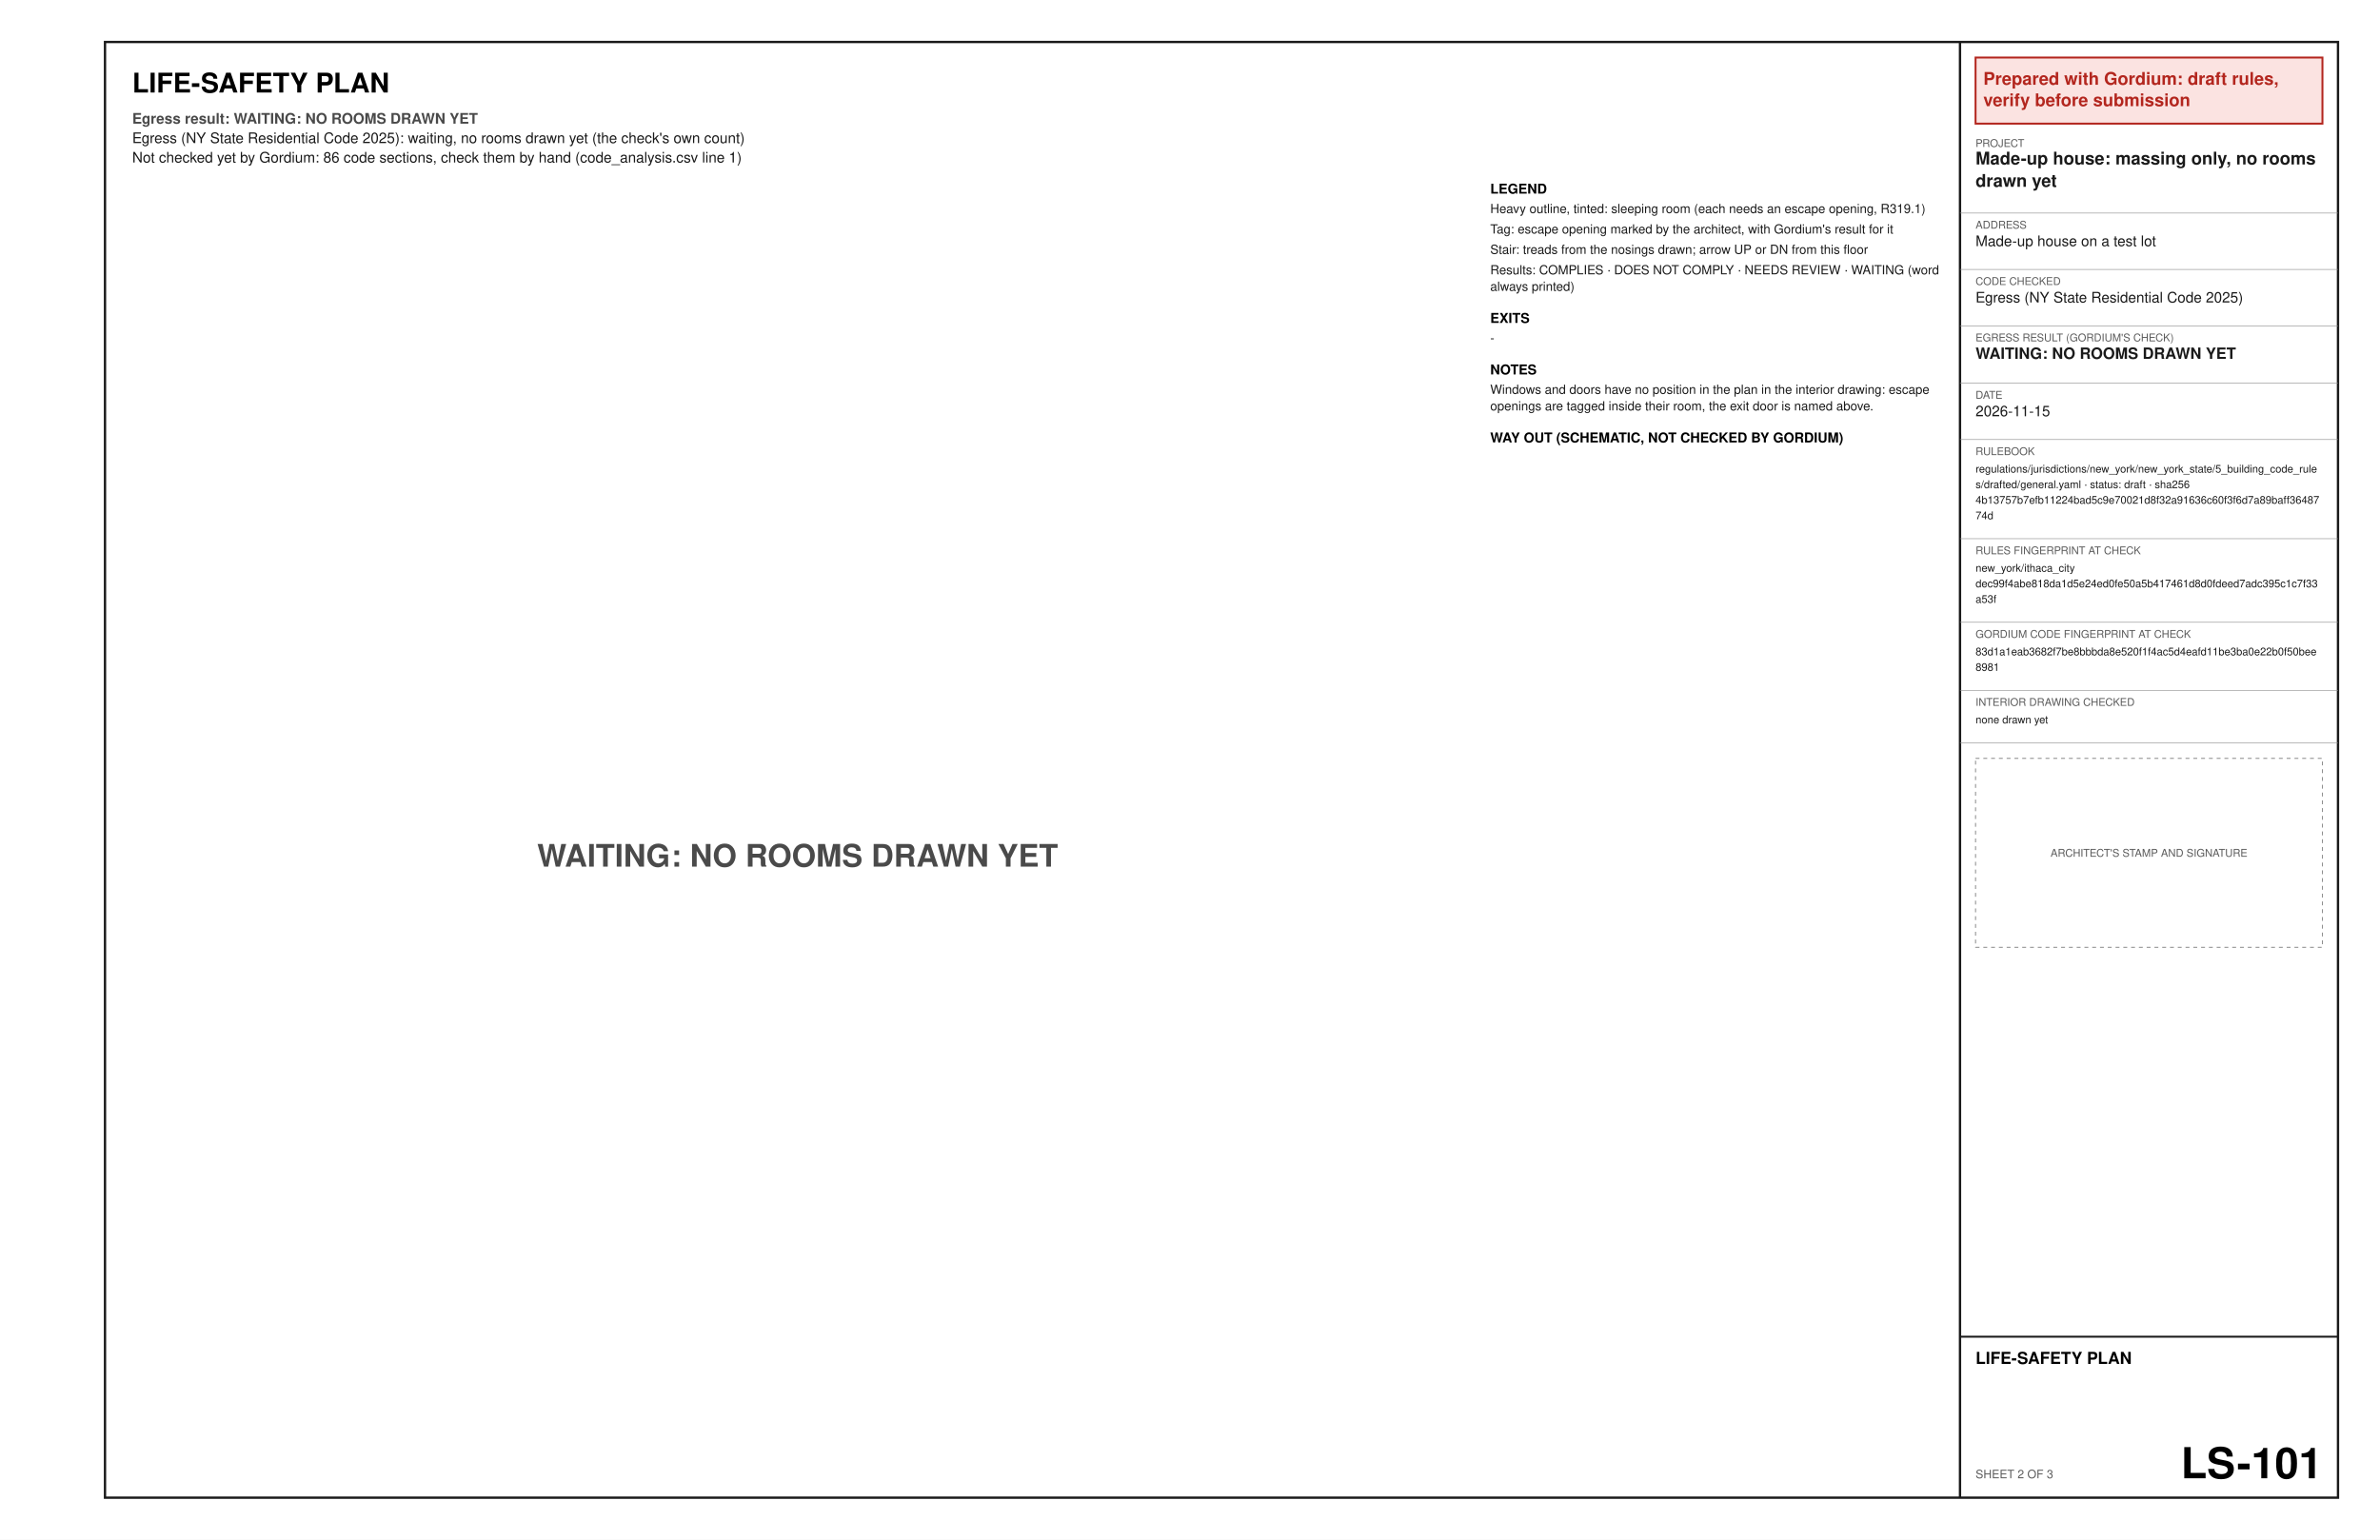
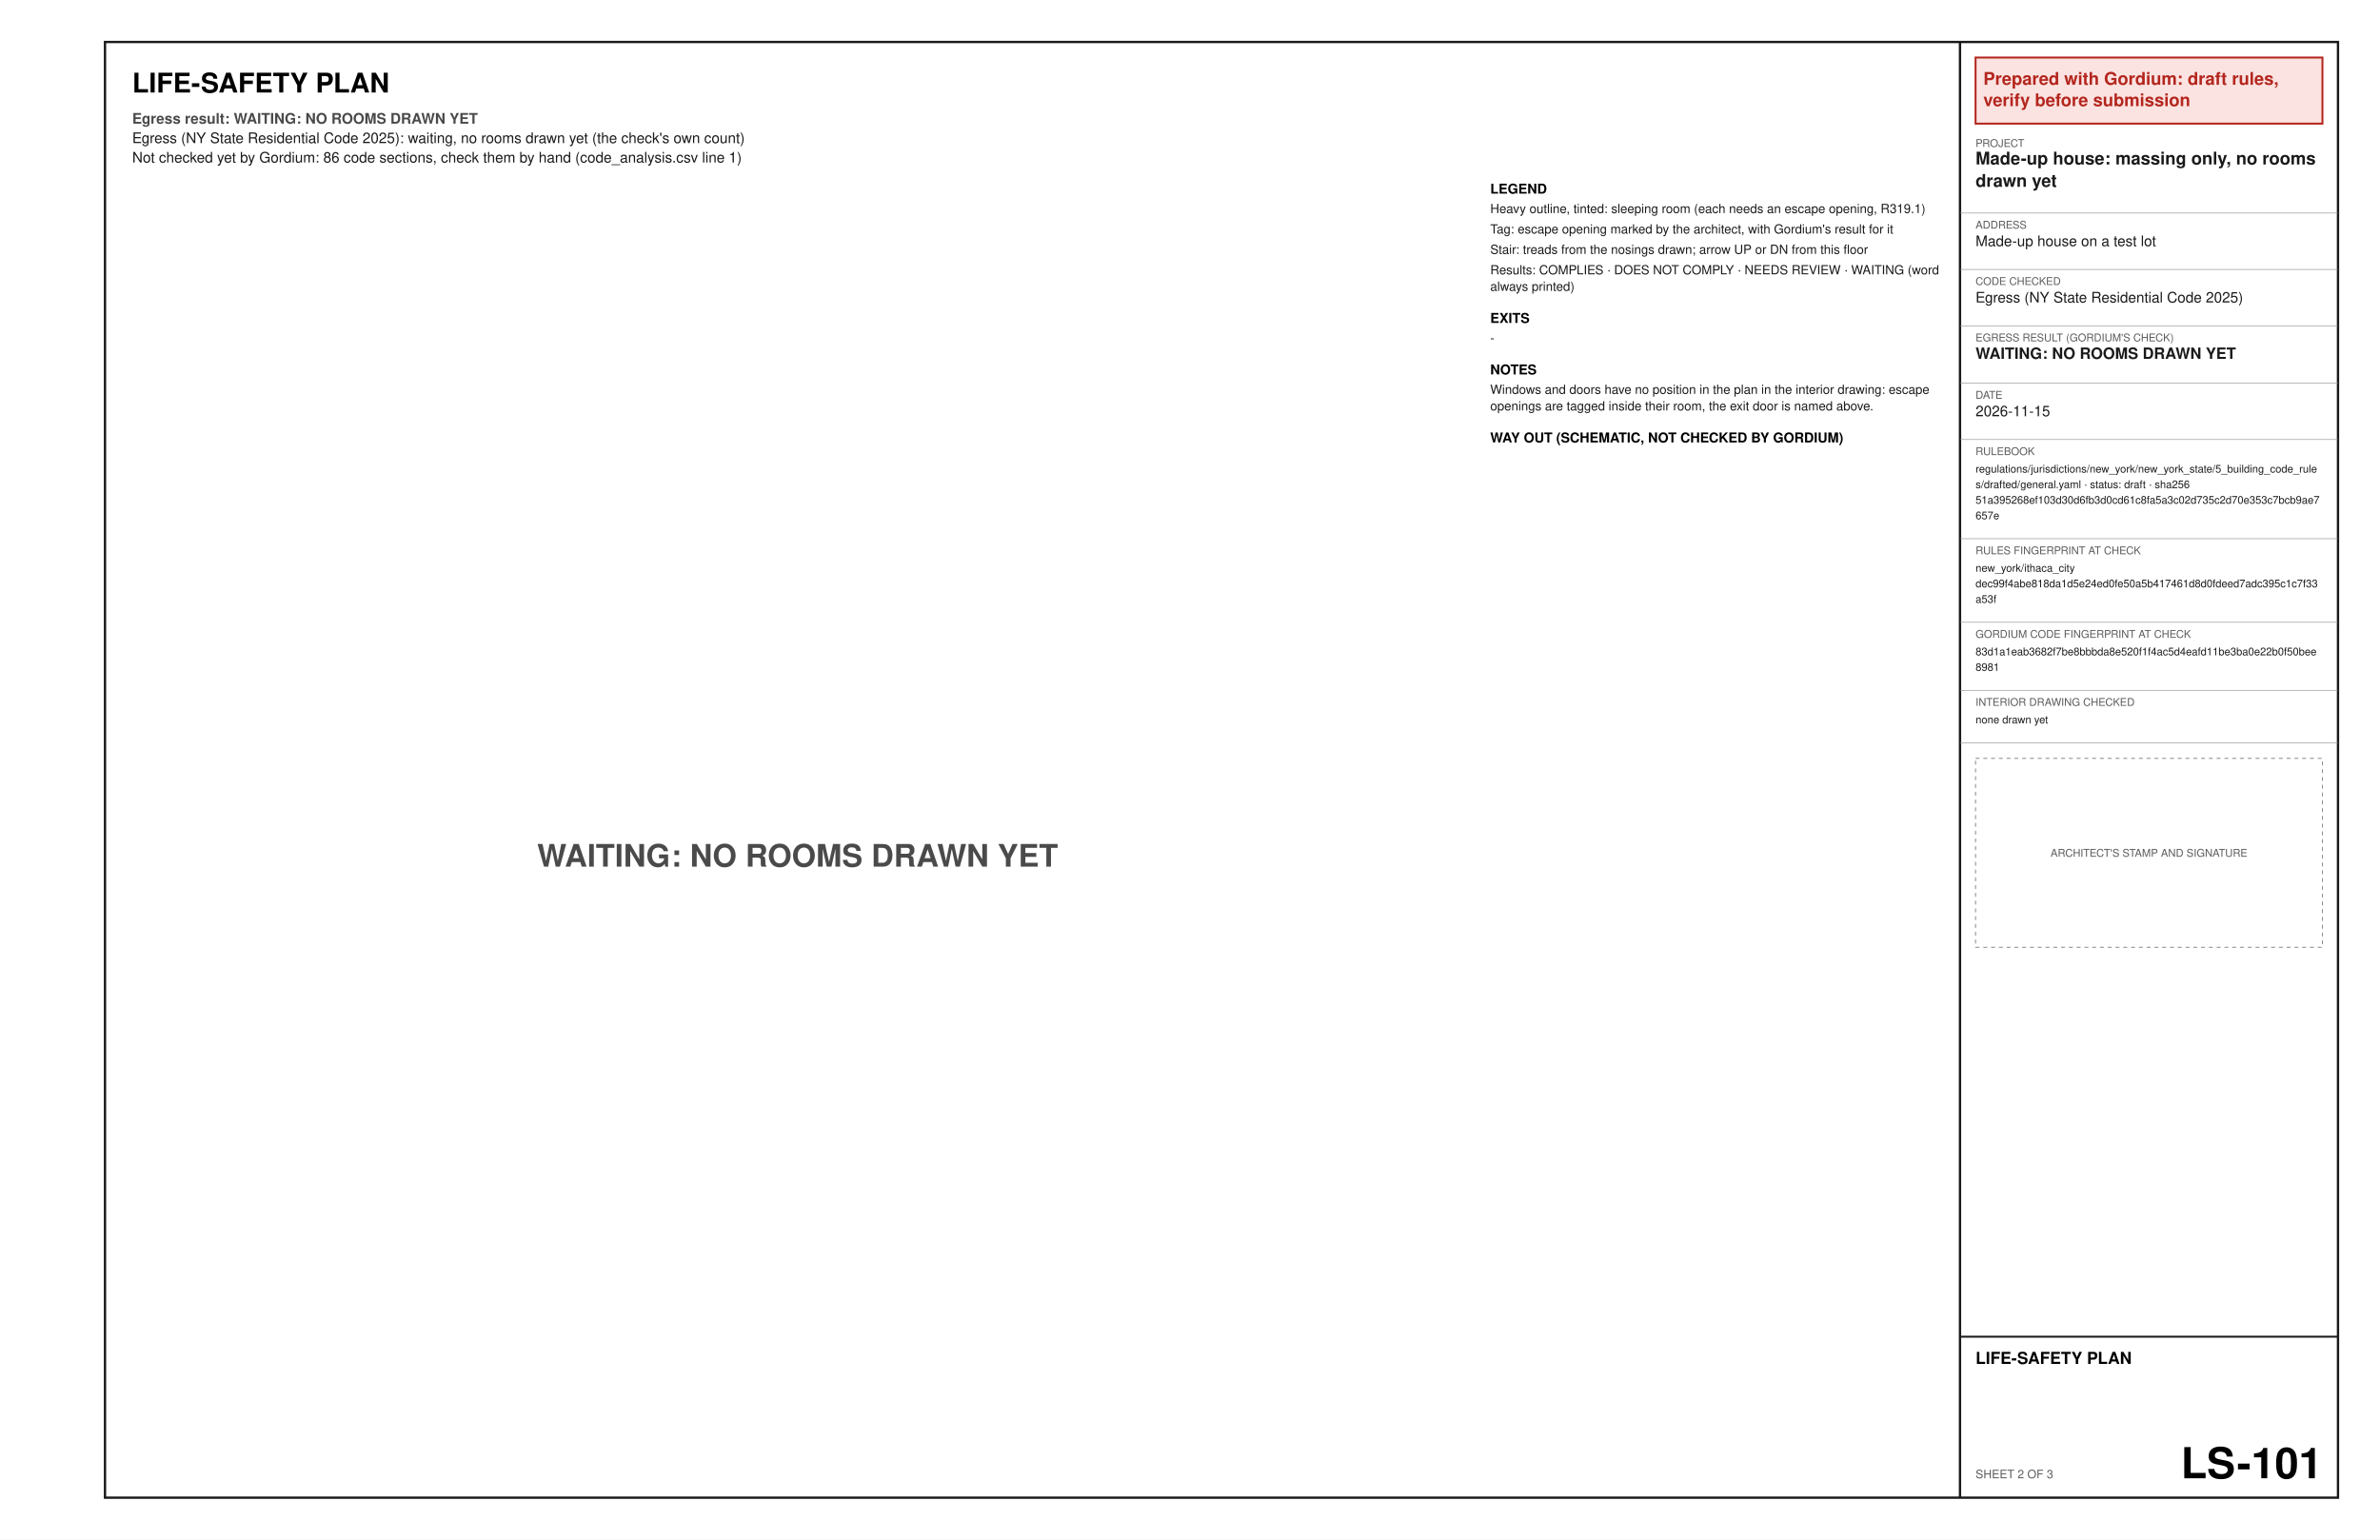
<svg xmlns="http://www.w3.org/2000/svg" width="17in" height="11in" viewBox="0 0 1224 792" font-family="Helvetica, Arial, sans-serif">
  <rect x="0" y="0" width="1224" height="792" fill="#ffffff" />
  <text x="68" y="47.6" font-size="14" font-weight="bold" text-anchor="start" fill="#000000" xml:space="preserve">LIFE-SAFETY PLAN</text>
  <text x="68" y="63.6" font-size="7.5" font-weight="bold" text-anchor="start" fill="#4a4a4a" xml:space="preserve">Egress result: WAITING: NO ROOMS DRAWN YET</text>
  <text x="68" y="73.6" font-size="7.5" text-anchor="start" fill="#1a1a1a" xml:space="preserve">Egress (NY State Residential Code 2025): waiting, no rooms drawn yet (the check's own count)</text>
  <text x="68" y="83.6" font-size="7.5" text-anchor="start" fill="#1a1a1a" xml:space="preserve">Not checked yet by Gordium: 86 code sections, check them by hand (code_analysis.csv line 1)</text>
  <text x="410.2" y="445.8" font-size="16" font-weight="bold" text-anchor="middle" fill="#4a4a4a" xml:space="preserve">WAITING: NO ROOMS DRAWN YET</text>
  <text x="766.4" y="99.6" font-size="7" font-weight="bold" text-anchor="start" fill="#000000" xml:space="preserve">LEGEND</text>
  <text x="766.4" y="109.6" font-size="6.5" text-anchor="start" fill="#1a1a1a" xml:space="preserve">Heavy outline, tinted: sleeping room (each needs an escape opening, R319.1)</text>
  <text x="766.4" y="120.1" font-size="6.5" text-anchor="start" fill="#1a1a1a" xml:space="preserve">Tag: escape opening marked by the architect, with Gordium's result for it</text>
  <text x="766.4" y="130.6" font-size="6.5" text-anchor="start" fill="#1a1a1a" xml:space="preserve">Stair: treads from the nosings drawn; arrow UP or DN from this floor</text>
  <text x="766.4" y="141.1" font-size="6.5" text-anchor="start" fill="#1a1a1a" xml:space="preserve">Results: COMPLIES · DOES NOT COMPLY · NEEDS REVIEW · WAITING (word</text>
  <text x="766.4" y="149.6" font-size="6.5" text-anchor="start" fill="#1a1a1a" xml:space="preserve">always printed)</text>
  <text x="766.4" y="166.1" font-size="7" font-weight="bold" text-anchor="start" fill="#000000" xml:space="preserve">EXITS</text>
  <text x="766.4" y="176.1" font-size="6.5" text-anchor="start" fill="#1a1a1a" xml:space="preserve">-</text>
  <text x="766.4" y="192.6" font-size="7" font-weight="bold" text-anchor="start" fill="#000000" xml:space="preserve">NOTES</text>
  <text x="766.4" y="202.6" font-size="6.5" text-anchor="start" fill="#1a1a1a" xml:space="preserve">Windows and doors have no position in the plan in the interior drawing: escape</text>
  <text x="766.4" y="211.1" font-size="6.5" text-anchor="start" fill="#1a1a1a" xml:space="preserve">openings are tagged inside their room, the exit door is named above.</text>
  <text x="766.4" y="227.6" font-size="7" font-weight="bold" text-anchor="start" fill="#000000" xml:space="preserve">WAY OUT (SCHEMATIC, NOT CHECKED BY GORDIUM)</text>
  <polygon points="54,21.6 1202.4,21.6 1202.4,770.4 54,770.4" fill="none" stroke="#1a1a1a" stroke-width="1.2" />
  <line x1="1008" y1="21.6" x2="1008" y2="770.4" stroke="#1a1a1a" stroke-width="1.2" />
  <polygon points="1016,29.6 1194.4,29.6 1194.4,63.6 1016,63.6" fill="#fbe3e1" stroke="#b3261e" stroke-width="1" />
  <text x="1020" y="43.6" font-size="9" font-weight="bold" text-anchor="start" fill="#b3261e" xml:space="preserve">Prepared with Gordium: draft rules,</text>
  <text x="1020" y="54.6" font-size="9" font-weight="bold" text-anchor="start" fill="#b3261e" xml:space="preserve">verify before submission</text>
  <text x="1016" y="75.6" font-size="5.5" text-anchor="start" fill="#5a5a5a" xml:space="preserve">PROJECT</text>
  <text x="1016" y="84.6" font-size="9" font-weight="bold" text-anchor="start" fill="#1a1a1a" xml:space="preserve">Made-up house: massing only, no rooms</text>
  <text x="1016" y="96.1" font-size="9" font-weight="bold" text-anchor="start" fill="#1a1a1a" xml:space="preserve">drawn yet</text>
  <line x1="1008" y1="109.6" x2="1202.4" y2="109.6" stroke="#8c8c8c" stroke-width="0.3" />
  <text x="1016" y="117.6" font-size="5.5" text-anchor="start" fill="#5a5a5a" xml:space="preserve">ADDRESS</text>
  <text x="1016" y="126.6" font-size="7.5" text-anchor="start" fill="#1a1a1a" xml:space="preserve">Made-up house on a test lot</text>
  <line x1="1008" y1="138.6" x2="1202.4" y2="138.6" stroke="#8c8c8c" stroke-width="0.3" />
  <text x="1016" y="146.6" font-size="5.5" text-anchor="start" fill="#5a5a5a" xml:space="preserve">CODE CHECKED</text>
  <text x="1016" y="155.6" font-size="7.5" text-anchor="start" fill="#1a1a1a" xml:space="preserve">Egress (NY State Residential Code 2025)</text>
  <line x1="1008" y1="167.6" x2="1202.4" y2="167.6" stroke="#8c8c8c" stroke-width="0.3" />
  <text x="1016" y="175.6" font-size="5.5" text-anchor="start" fill="#5a5a5a" xml:space="preserve">EGRESS RESULT (GORDIUM'S CHECK)</text>
  <text x="1016" y="184.6" font-size="8" font-weight="bold" text-anchor="start" fill="#1a1a1a" xml:space="preserve">WAITING: NO ROOMS DRAWN YET</text>
  <line x1="1008" y1="197.1" x2="1202.4" y2="197.1" stroke="#8c8c8c" stroke-width="0.3" />
  <text x="1016" y="205.1" font-size="5.5" text-anchor="start" fill="#5a5a5a" xml:space="preserve">DATE</text>
  <text x="1016" y="214.1" font-size="7.5" text-anchor="start" fill="#1a1a1a" xml:space="preserve">2026-11-15</text>
  <line x1="1008" y1="226.1" x2="1202.4" y2="226.1" stroke="#8c8c8c" stroke-width="0.3" />
  <text x="1016" y="234.1" font-size="5.5" text-anchor="start" fill="#5a5a5a" xml:space="preserve">RULEBOOK</text>
  <text x="1016" y="243.1" font-size="5.5" text-anchor="start" fill="#1a1a1a" xml:space="preserve">regulations/jurisdictions/new_york/new_york_state/5_building_code_rule</text>
  <text x="1016" y="251.1" font-size="5.5" text-anchor="start" fill="#1a1a1a" xml:space="preserve">s/drafted/general.yaml · status: draft · sha256</text>
-   <text x="1016" y="259.1" font-size="5.5" text-anchor="start" fill="#1a1a1a" xml:space="preserve">4b13757b7efb11224bad5c9e70021d8f32a91636c60f3f6d7a89baff36487</text>
-   <text x="1016" y="267.1" font-size="5.5" text-anchor="start" fill="#1a1a1a" xml:space="preserve">74d</text>
+   <text x="1016" y="259.1" font-size="5.5" text-anchor="start" fill="#1a1a1a" xml:space="preserve">51a395268ef103d30d6fb3d0cd61c8fa5a3c02d735c2d70e353c7bcb9ae7</text>
+   <text x="1016" y="267.1" font-size="5.5" text-anchor="start" fill="#1a1a1a" xml:space="preserve">657e</text>
  <line x1="1008" y1="277.1" x2="1202.4" y2="277.1" stroke="#8c8c8c" stroke-width="0.3" />
  <text x="1016" y="285.1" font-size="5.5" text-anchor="start" fill="#5a5a5a" xml:space="preserve">RULES FINGERPRINT AT CHECK</text>
  <text x="1016" y="294.1" font-size="5.5" text-anchor="start" fill="#1a1a1a" xml:space="preserve">new_york/ithaca_city</text>
  <text x="1016" y="302.1" font-size="5.5" text-anchor="start" fill="#1a1a1a" xml:space="preserve">dec99f4abe818da1d5e24ed0fe50a5b417461d8d0fdeed7adc395c1c7f33</text>
  <text x="1016" y="310.1" font-size="5.5" text-anchor="start" fill="#1a1a1a" xml:space="preserve">a53f</text>
  <line x1="1008" y1="320.1" x2="1202.4" y2="320.1" stroke="#8c8c8c" stroke-width="0.3" />
  <text x="1016" y="328.1" font-size="5.5" text-anchor="start" fill="#5a5a5a" xml:space="preserve">GORDIUM CODE FINGERPRINT AT CHECK</text>
  <text x="1016" y="337.1" font-size="5.5" text-anchor="start" fill="#1a1a1a" xml:space="preserve">83d1a1eab3682f7be8bbbda8e520f1f4ac5d4eafd11be3ba0e22b0f50bee</text>
  <text x="1016" y="345.1" font-size="5.5" text-anchor="start" fill="#1a1a1a" xml:space="preserve">8981</text>
  <line x1="1008" y1="355.1" x2="1202.4" y2="355.1" stroke="#8c8c8c" stroke-width="0.3" />
  <text x="1016" y="363.1" font-size="5.5" text-anchor="start" fill="#5a5a5a" xml:space="preserve">INTERIOR DRAWING CHECKED</text>
  <text x="1016" y="372.1" font-size="5.5" text-anchor="start" fill="#1a1a1a" xml:space="preserve">none drawn yet</text>
  <line x1="1008" y1="382.1" x2="1202.4" y2="382.1" stroke="#8c8c8c" stroke-width="0.3" />
  <polygon points="1016,390.1 1194.4,390.1 1194.4,487.3 1016,487.3" fill="none" stroke="#8c8c8c" stroke-width="0.5" stroke-dasharray="2 2" />
  <text x="1105.2" y="440.7" font-size="5.5" text-anchor="middle" fill="#5a5a5a" xml:space="preserve">ARCHITECT'S STAMP AND SIGNATURE</text>
  <line x1="1008" y1="687.6" x2="1202.4" y2="687.6" stroke="#1a1a1a" stroke-width="1" />
  <text x="1016" y="701.6" font-size="8.5" font-weight="bold" text-anchor="start" fill="#000000" xml:space="preserve">LIFE-SAFETY PLAN</text>
  <text x="1016" y="760.4" font-size="6" text-anchor="start" fill="#5a5a5a" xml:space="preserve">SHEET 2 OF 3</text>
  <text x="1194.4" y="760.4" font-size="22" font-weight="bold" text-anchor="end" fill="#000000" xml:space="preserve">LS-101</text>
</svg>
